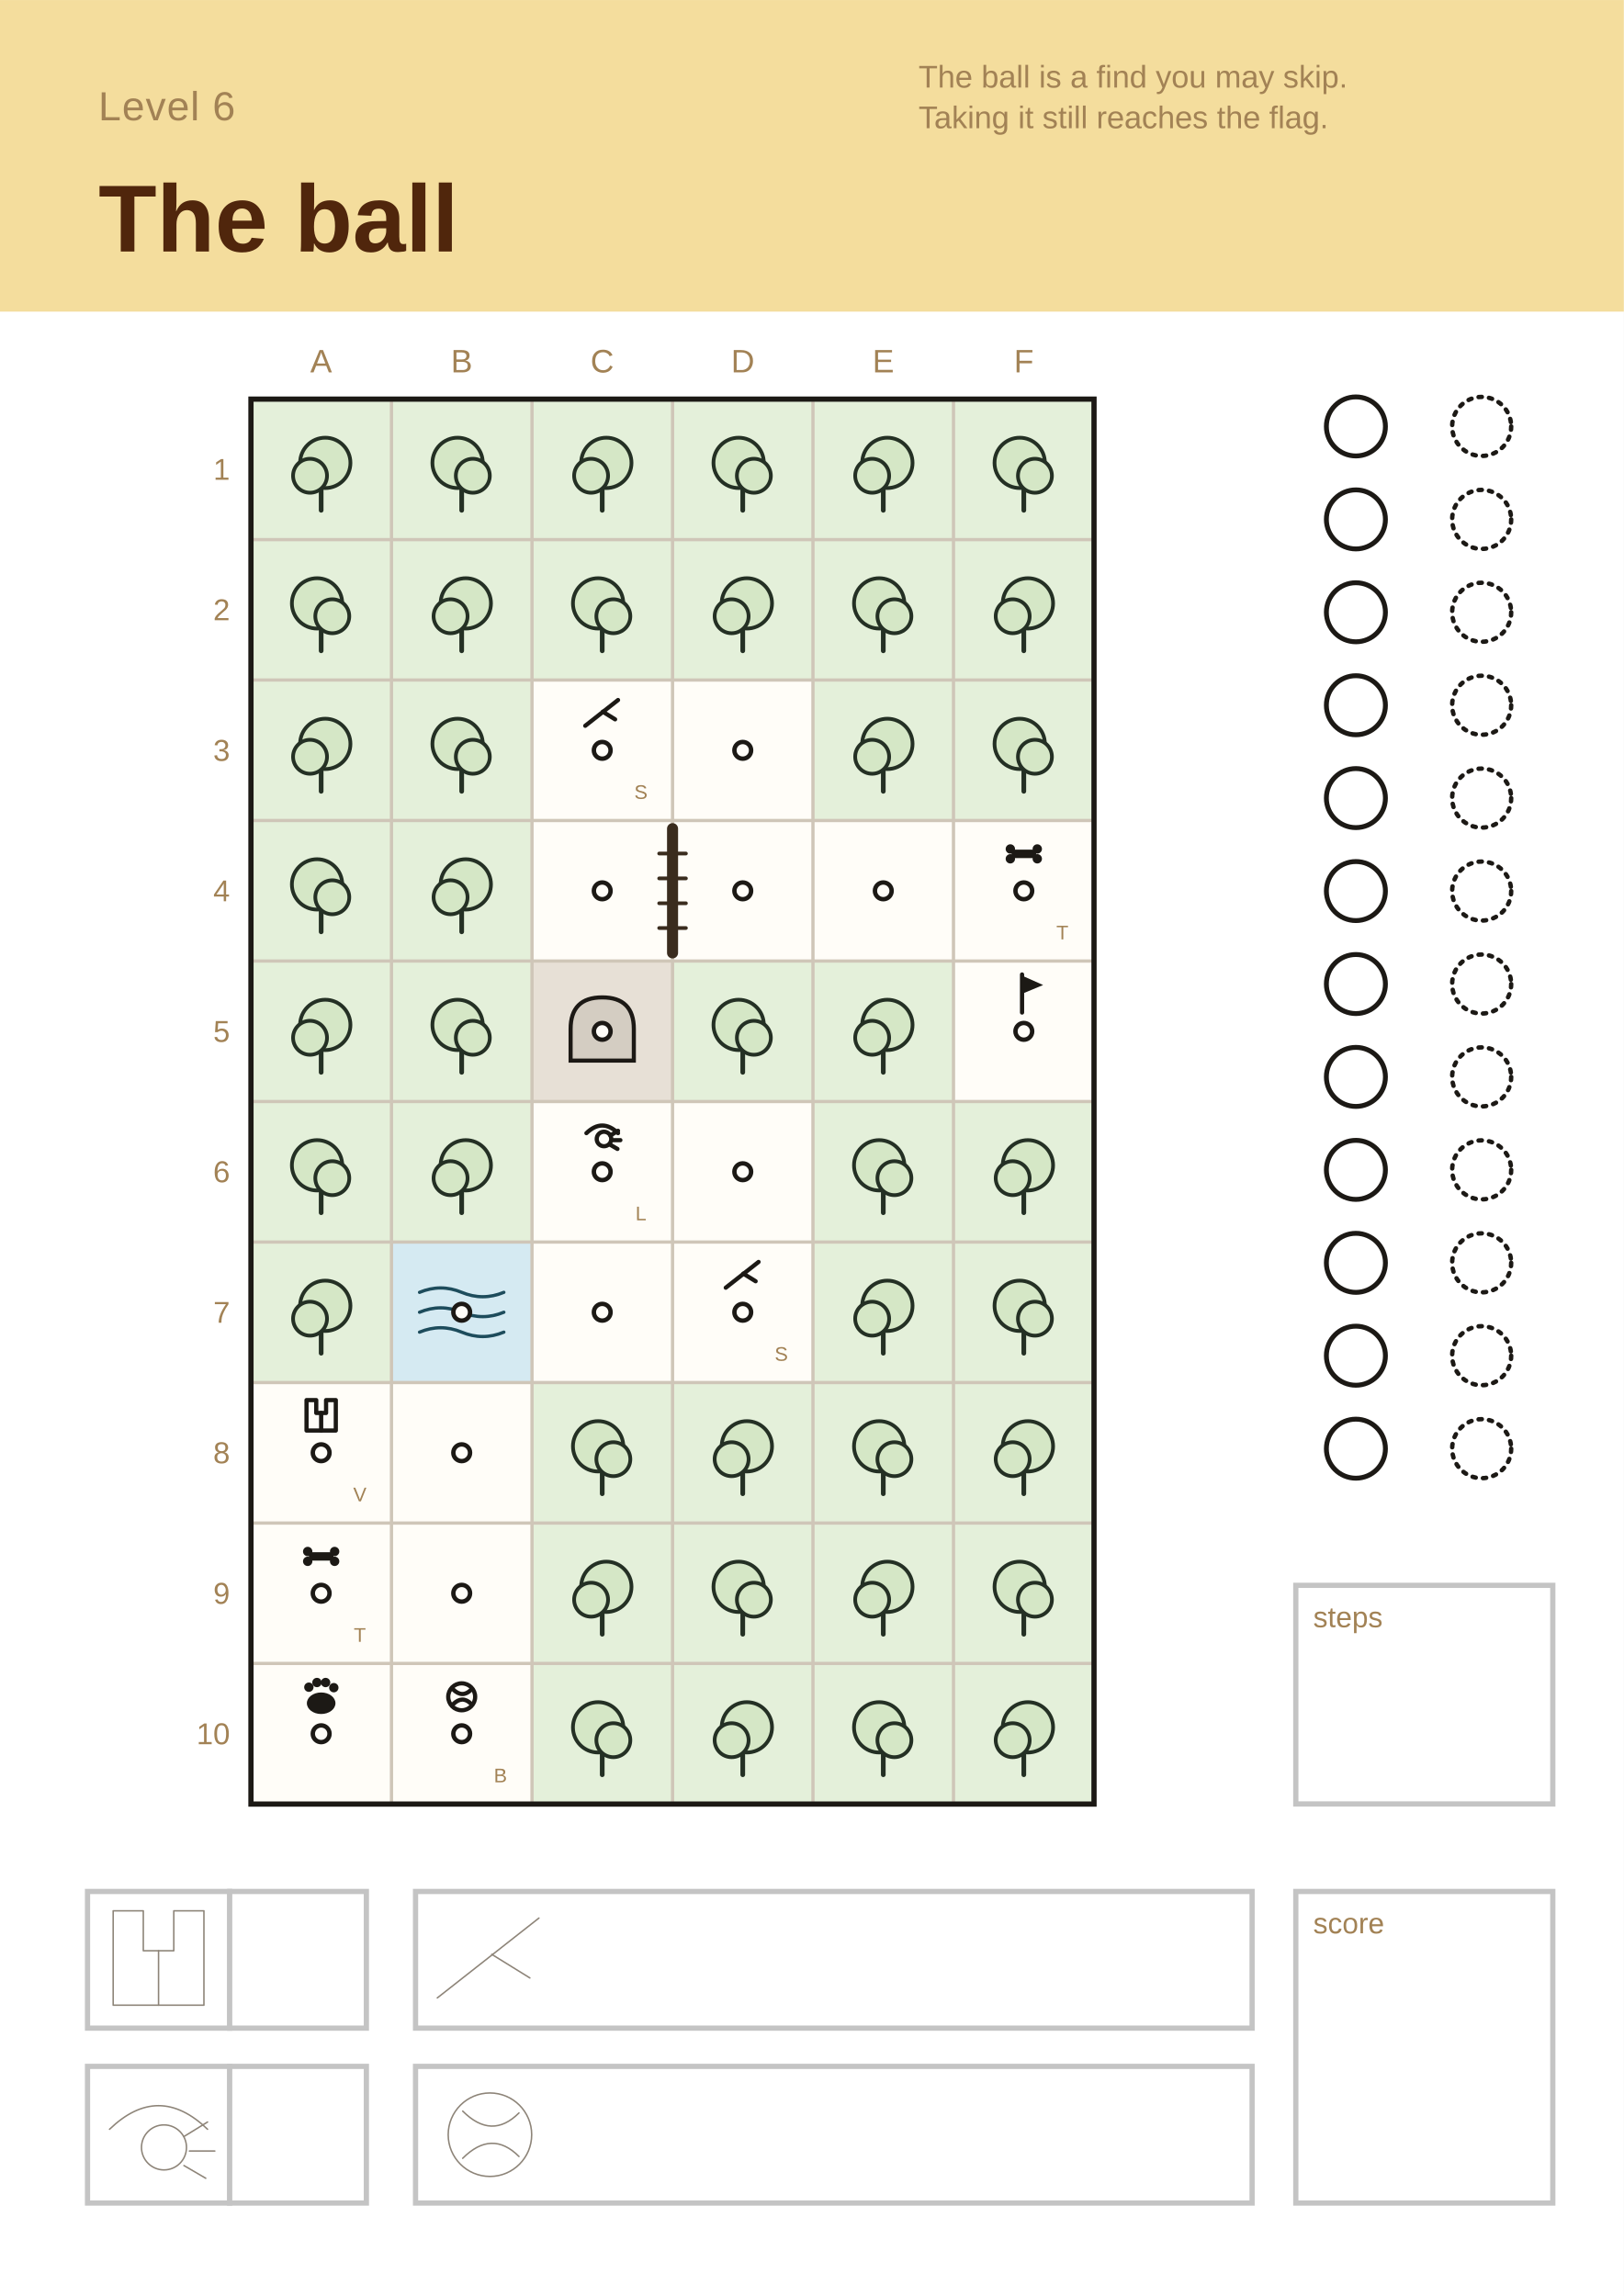
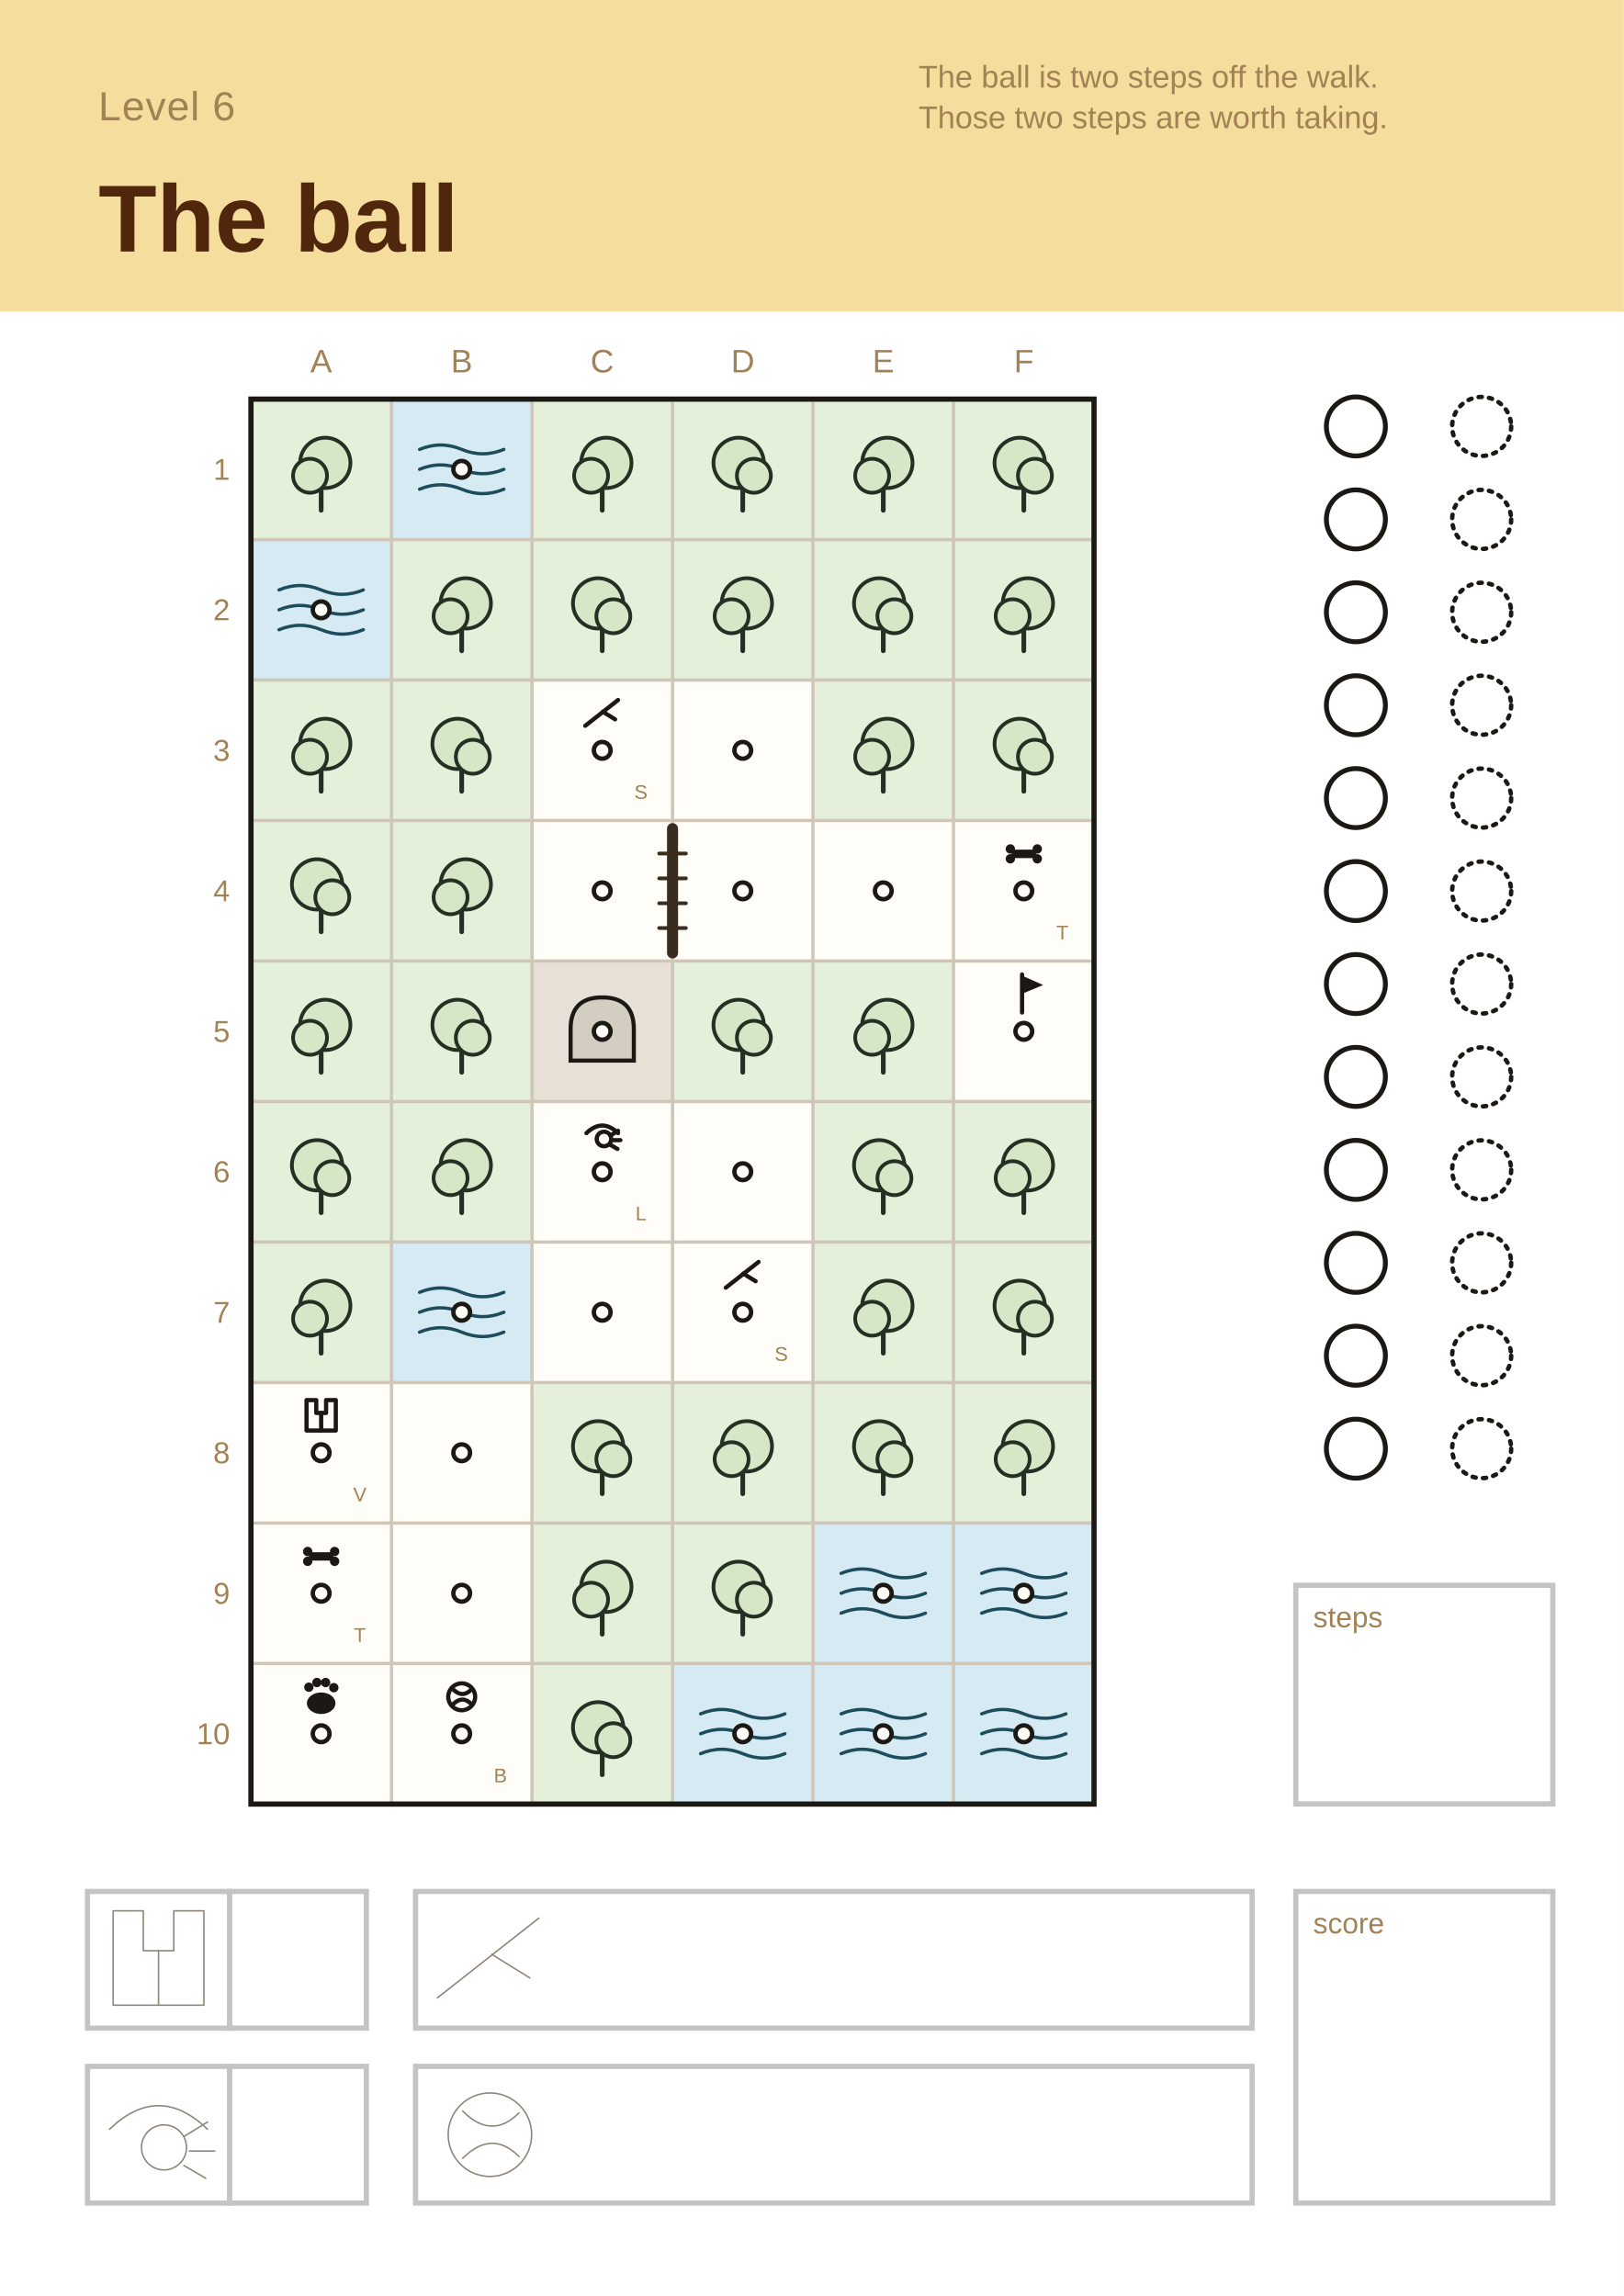
<svg xmlns="http://www.w3.org/2000/svg" width="5.5in" height="7.778in" viewBox="0 0 139.700 197.556">
  <style>
  text { font-family: "Segoe UI", "Helvetica Neue", Arial, sans-serif; }
  .ink { fill: #1c1915; }
  .title { fill: #50260c; }
  .label { fill: #a28255; }
  .paper { fill: #ffffff; }
  .header { fill: #f4dd9d; }
  .open { fill: #fffdf8; }
  .tree { fill: #e4f0da; }
  .canopy { fill: #d5e7c6; stroke: #243024; stroke-width: 0.32; }
  .trunk { stroke: #243024; stroke-width: 0.4; stroke-linecap: round; }
  .water { fill: #d5eaf2; }
  .wave { fill: none; stroke: #1d4c5c; stroke-width: 0.28; stroke-linecap: round; }
  .cave { fill: #e7e0d6; }
  .arch { fill: #d4cdc2; stroke: #1c1915; stroke-width: 0.35; }
  .cliff { stroke: #3a2c1e; stroke-linecap: round; }
  .gridline { fill: none; stroke: #cfc6b8; stroke-width: 0.28; }
  .frame { fill: none; stroke: #1c1915; stroke-width: 0.45; }
  .dot { fill: #fffdf8; stroke: #1c1915; stroke-width: 0.38; }
  .item { fill: none; stroke: #1c1915; stroke-width: 0.36; stroke-linecap: round; stroke-linejoin: round; }
  .item-fill { fill: #1c1915; stroke: none; }
  .answer-line { fill: none; stroke: #9c2f2f; stroke-width: 1.15; stroke-linecap: round; stroke-linejoin: round; }
  .answer-ink { fill: #9c2f2f; }
  .box { fill: #ffffff; stroke: #c4c4c4; stroke-width: 0.45; }
  .tally-tool .item { stroke: #8d8478; stroke-width: 0.48; vector-effect: non-scaling-stroke; }
  .circle { fill: #ffffff; stroke: #1c1915; stroke-width: 0.42; }
  .circle-dash { fill: #ffffff; stroke: #1c1915; stroke-width: 0.38; stroke-dasharray: 0.28 0.62; stroke-linecap: round; }
</style>
  <rect class="paper" x="0" y="0" width="139.700" height="197.556" />
  <g id="header">
    <rect class="header" x="0" y="0" width="139.700" height="26.811" />
    <text class="label" x="8.47" y="10.35" font-size="3.5" letter-spacing="0.08">Level 6</text>
-     <text class="label" x="79.02" y="7.53" font-size="2.7">The ball is a find you may skip.</text>
-     <text class="label" x="79.02" y="11.03" font-size="2.7">Taking it still reaches the flag.</text>
+     <text class="label" x="79.02" y="7.53" font-size="2.7">The ball is two steps off the walk.</text>
+     <text class="label" x="79.02" y="11.03" font-size="2.7">Those two steps are worth taking.</text>
    <text class="title" x="8.47" y="21.64" font-size="8.2" font-weight="700">The ball</text>
  </g>
  <g id="grid">
    <rect class="tree" x="21.59" y="34.34" width="12.09" height="12.09" />
-     <rect class="tree" x="33.68" y="34.34" width="12.09" height="12.09" />
+     <rect class="water" x="33.68" y="34.34" width="12.09" height="12.09" />
    <rect class="tree" x="45.77" y="34.34" width="12.09" height="12.09" />
    <rect class="tree" x="57.86" y="34.34" width="12.09" height="12.09" />
    <rect class="tree" x="69.94" y="34.34" width="12.09" height="12.09" />
    <rect class="tree" x="82.03" y="34.34" width="12.09" height="12.09" />
-     <rect class="tree" x="21.59" y="46.43" width="12.09" height="12.09" />
+     <rect class="water" x="21.59" y="46.43" width="12.09" height="12.09" />
    <rect class="tree" x="33.68" y="46.43" width="12.09" height="12.09" />
    <rect class="tree" x="45.77" y="46.43" width="12.09" height="12.09" />
    <rect class="tree" x="57.86" y="46.43" width="12.09" height="12.09" />
    <rect class="tree" x="69.94" y="46.43" width="12.09" height="12.09" />
    <rect class="tree" x="82.03" y="46.43" width="12.09" height="12.09" />
    <rect class="tree" x="21.59" y="58.51" width="12.09" height="12.09" />
    <rect class="tree" x="33.68" y="58.51" width="12.09" height="12.09" />
    <rect class="open" x="45.77" y="58.51" width="12.09" height="12.09" />
    <rect class="open" x="57.86" y="58.51" width="12.09" height="12.09" />
    <rect class="tree" x="69.94" y="58.51" width="12.09" height="12.09" />
    <rect class="tree" x="82.03" y="58.51" width="12.09" height="12.09" />
    <rect class="tree" x="21.59" y="70.60" width="12.09" height="12.09" />
    <rect class="tree" x="33.68" y="70.60" width="12.09" height="12.09" />
    <rect class="open" x="45.77" y="70.60" width="12.09" height="12.09" />
    <rect class="open" x="57.86" y="70.60" width="12.09" height="12.09" />
    <rect class="open" x="69.94" y="70.60" width="12.09" height="12.09" />
    <rect class="open" x="82.03" y="70.60" width="12.09" height="12.09" />
    <rect class="tree" x="21.59" y="82.69" width="12.09" height="12.09" />
    <rect class="tree" x="33.68" y="82.69" width="12.09" height="12.09" />
    <rect class="cave" x="45.77" y="82.69" width="12.09" height="12.09" />
    <rect class="tree" x="57.86" y="82.69" width="12.09" height="12.09" />
    <rect class="tree" x="69.94" y="82.69" width="12.09" height="12.09" />
    <rect class="open" x="82.03" y="82.69" width="12.09" height="12.09" />
    <rect class="tree" x="21.59" y="94.78" width="12.09" height="12.09" />
    <rect class="tree" x="33.68" y="94.78" width="12.09" height="12.09" />
    <rect class="open" x="45.77" y="94.78" width="12.09" height="12.09" />
    <rect class="open" x="57.86" y="94.78" width="12.09" height="12.09" />
    <rect class="tree" x="69.94" y="94.78" width="12.09" height="12.09" />
    <rect class="tree" x="82.03" y="94.78" width="12.09" height="12.09" />
    <rect class="tree" x="21.59" y="106.87" width="12.09" height="12.09" />
    <rect class="water" x="33.68" y="106.87" width="12.09" height="12.09" />
    <rect class="open" x="45.77" y="106.87" width="12.09" height="12.09" />
    <rect class="open" x="57.86" y="106.87" width="12.09" height="12.09" />
    <rect class="tree" x="69.94" y="106.87" width="12.09" height="12.09" />
    <rect class="tree" x="82.03" y="106.87" width="12.09" height="12.09" />
    <rect class="open" x="21.59" y="118.96" width="12.09" height="12.09" />
    <rect class="open" x="33.68" y="118.96" width="12.09" height="12.09" />
    <rect class="tree" x="45.77" y="118.96" width="12.09" height="12.09" />
    <rect class="tree" x="57.86" y="118.96" width="12.09" height="12.09" />
    <rect class="tree" x="69.94" y="118.96" width="12.09" height="12.09" />
    <rect class="tree" x="82.03" y="118.96" width="12.09" height="12.09" />
    <rect class="open" x="21.59" y="131.05" width="12.09" height="12.09" />
    <rect class="open" x="33.68" y="131.05" width="12.09" height="12.09" />
    <rect class="tree" x="45.77" y="131.05" width="12.09" height="12.09" />
    <rect class="tree" x="57.86" y="131.05" width="12.09" height="12.09" />
-     <rect class="tree" x="69.94" y="131.05" width="12.09" height="12.09" />
-     <rect class="tree" x="82.03" y="131.05" width="12.09" height="12.09" />
+     <rect class="water" x="69.94" y="131.05" width="12.09" height="12.09" />
+     <rect class="water" x="82.03" y="131.05" width="12.09" height="12.09" />
    <rect class="open" x="21.59" y="143.13" width="12.09" height="12.09" />
    <rect class="open" x="33.68" y="143.13" width="12.09" height="12.09" />
    <rect class="tree" x="45.77" y="143.13" width="12.09" height="12.09" />
-     <rect class="tree" x="57.86" y="143.13" width="12.09" height="12.09" />
-     <rect class="tree" x="69.94" y="143.13" width="12.09" height="12.09" />
-     <rect class="tree" x="82.03" y="143.13" width="12.09" height="12.09" />
+     <rect class="water" x="57.86" y="143.13" width="12.09" height="12.09" />
+     <rect class="water" x="69.94" y="143.13" width="12.09" height="12.09" />
+     <rect class="water" x="82.03" y="143.13" width="12.09" height="12.09" />
    <line class="gridline" x1="21.59" y1="34.34" x2="94.12" y2="34.34" />
    <line class="gridline" x1="21.59" y1="46.43" x2="94.12" y2="46.43" />
    <line class="gridline" x1="21.59" y1="58.51" x2="94.12" y2="58.51" />
    <line class="gridline" x1="21.59" y1="70.60" x2="94.12" y2="70.60" />
    <line class="gridline" x1="21.59" y1="82.69" x2="94.12" y2="82.69" />
    <line class="gridline" x1="21.59" y1="94.78" x2="94.12" y2="94.78" />
    <line class="gridline" x1="21.59" y1="106.87" x2="94.12" y2="106.87" />
    <line class="gridline" x1="21.59" y1="118.96" x2="94.12" y2="118.96" />
    <line class="gridline" x1="21.59" y1="131.05" x2="94.12" y2="131.05" />
    <line class="gridline" x1="21.59" y1="143.13" x2="94.12" y2="143.13" />
    <line class="gridline" x1="21.59" y1="155.22" x2="94.12" y2="155.22" />
    <line class="gridline" x1="21.59" y1="34.34" x2="21.59" y2="155.22" />
    <line class="gridline" x1="33.68" y1="34.34" x2="33.68" y2="155.22" />
    <line class="gridline" x1="45.77" y1="34.34" x2="45.77" y2="155.22" />
    <line class="gridline" x1="57.86" y1="34.34" x2="57.86" y2="155.22" />
    <line class="gridline" x1="69.94" y1="34.34" x2="69.94" y2="155.22" />
    <line class="gridline" x1="82.03" y1="34.34" x2="82.03" y2="155.22" />
    <line class="gridline" x1="94.12" y1="34.34" x2="94.12" y2="155.22" />
    <rect class="frame" x="21.59" y="34.34" width="72.53" height="120.89" />
    <text class="label" x="27.63" y="32.04" font-size="2.8" text-anchor="middle">A</text>
    <text class="label" x="39.72" y="32.04" font-size="2.8" text-anchor="middle">B</text>
    <text class="label" x="51.81" y="32.04" font-size="2.8" text-anchor="middle">C</text>
    <text class="label" x="63.90" y="32.04" font-size="2.8" text-anchor="middle">D</text>
    <text class="label" x="75.99" y="32.04" font-size="2.8" text-anchor="middle">E</text>
    <text class="label" x="88.08" y="32.04" font-size="2.8" text-anchor="middle">F</text>
    <text class="label" x="19.79" y="41.28" font-size="2.6" text-anchor="end">1</text>
    <text class="label" x="19.79" y="53.37" font-size="2.6" text-anchor="end">2</text>
    <text class="label" x="19.79" y="65.46" font-size="2.6" text-anchor="end">3</text>
    <text class="label" x="19.79" y="77.55" font-size="2.6" text-anchor="end">4</text>
    <text class="label" x="19.79" y="89.64" font-size="2.6" text-anchor="end">5</text>
    <text class="label" x="19.79" y="101.72" font-size="2.6" text-anchor="end">6</text>
    <text class="label" x="19.79" y="113.81" font-size="2.6" text-anchor="end">7</text>
    <text class="label" x="19.79" y="125.90" font-size="2.6" text-anchor="end">8</text>
    <text class="label" x="19.79" y="137.99" font-size="2.6" text-anchor="end">9</text>
    <text class="label" x="19.79" y="150.08" font-size="2.6" text-anchor="end">10</text>
  </g>
  <g id="terrain">
    <g id="tree-A1" transform="translate(27.63,40.38)">
      <g transform="scale(1.0074)">
        <line class="trunk" x1="0" y1="0.9" x2="0" y2="3.5" />
        <circle class="canopy" cx="0.35" cy="-0.55" r="2.15" />
        <circle class="canopy" cx="-0.95" cy="0.55" r="1.45" />
      </g>
    </g>
-     <g id="tree-B1" transform="translate(39.72,40.38)">
-       <g transform="scale(1.0074)">
-         <line class="trunk" x1="0" y1="0.9" x2="0" y2="3.5" />
-         <circle class="canopy" cx="-0.35" cy="-0.55" r="2.15" />
-         <circle class="canopy" cx="0.95" cy="0.55" r="1.45" />
+     <g id="water-B1" transform="translate(39.72,40.38)">
+       <g transform="scale(1.0074)">
+         <path class="wave" d="M-3.6,-1.7 Q-1.8,-2.45 0,-1.7 T3.6,-1.7" />
+         <path class="wave" d="M-3.6,0.0 Q-1.8,-0.75 0,0.0 T3.6,0.0" />
+         <path class="wave" d="M-3.6,1.7 Q-1.8,0.95 0,1.7 T3.6,1.7" />
      </g>
    </g>
    <g id="tree-C1" transform="translate(51.81,40.38)">
      <g transform="scale(1.0074)">
        <line class="trunk" x1="0" y1="0.9" x2="0" y2="3.5" />
        <circle class="canopy" cx="0.35" cy="-0.55" r="2.15" />
        <circle class="canopy" cx="-0.95" cy="0.55" r="1.45" />
      </g>
    </g>
    <g id="tree-D1" transform="translate(63.90,40.38)">
      <g transform="scale(1.0074)">
        <line class="trunk" x1="0" y1="0.9" x2="0" y2="3.5" />
        <circle class="canopy" cx="-0.35" cy="-0.55" r="2.15" />
        <circle class="canopy" cx="0.95" cy="0.55" r="1.45" />
      </g>
    </g>
    <g id="tree-E1" transform="translate(75.99,40.38)">
      <g transform="scale(1.0074)">
        <line class="trunk" x1="0" y1="0.9" x2="0" y2="3.5" />
        <circle class="canopy" cx="0.35" cy="-0.55" r="2.15" />
        <circle class="canopy" cx="-0.95" cy="0.55" r="1.45" />
      </g>
    </g>
    <g id="tree-F1" transform="translate(88.08,40.38)">
      <g transform="scale(1.0074)">
        <line class="trunk" x1="0" y1="0.9" x2="0" y2="3.5" />
        <circle class="canopy" cx="-0.35" cy="-0.55" r="2.15" />
        <circle class="canopy" cx="0.95" cy="0.55" r="1.45" />
      </g>
    </g>
-     <g id="tree-A2" transform="translate(27.63,52.47)">
-       <g transform="scale(1.0074)">
-         <line class="trunk" x1="0" y1="0.9" x2="0" y2="3.5" />
-         <circle class="canopy" cx="-0.35" cy="-0.55" r="2.15" />
-         <circle class="canopy" cx="0.95" cy="0.55" r="1.45" />
+     <g id="water-A2" transform="translate(27.63,52.47)">
+       <g transform="scale(1.0074)">
+         <path class="wave" d="M-3.6,-1.7 Q-1.8,-2.45 0,-1.7 T3.6,-1.7" />
+         <path class="wave" d="M-3.6,0.0 Q-1.8,-0.75 0,0.0 T3.6,0.0" />
+         <path class="wave" d="M-3.6,1.7 Q-1.8,0.95 0,1.7 T3.6,1.7" />
      </g>
    </g>
    <g id="tree-B2" transform="translate(39.72,52.47)">
      <g transform="scale(1.0074)">
        <line class="trunk" x1="0" y1="0.9" x2="0" y2="3.5" />
        <circle class="canopy" cx="0.35" cy="-0.55" r="2.15" />
        <circle class="canopy" cx="-0.95" cy="0.55" r="1.45" />
      </g>
    </g>
    <g id="tree-C2" transform="translate(51.81,52.47)">
      <g transform="scale(1.0074)">
        <line class="trunk" x1="0" y1="0.9" x2="0" y2="3.5" />
        <circle class="canopy" cx="-0.35" cy="-0.55" r="2.15" />
        <circle class="canopy" cx="0.95" cy="0.55" r="1.45" />
      </g>
    </g>
    <g id="tree-D2" transform="translate(63.90,52.47)">
      <g transform="scale(1.0074)">
        <line class="trunk" x1="0" y1="0.9" x2="0" y2="3.5" />
        <circle class="canopy" cx="0.35" cy="-0.55" r="2.15" />
        <circle class="canopy" cx="-0.95" cy="0.55" r="1.45" />
      </g>
    </g>
    <g id="tree-E2" transform="translate(75.99,52.47)">
      <g transform="scale(1.0074)">
        <line class="trunk" x1="0" y1="0.9" x2="0" y2="3.5" />
        <circle class="canopy" cx="-0.35" cy="-0.55" r="2.15" />
        <circle class="canopy" cx="0.95" cy="0.55" r="1.45" />
      </g>
    </g>
    <g id="tree-F2" transform="translate(88.08,52.47)">
      <g transform="scale(1.0074)">
        <line class="trunk" x1="0" y1="0.9" x2="0" y2="3.5" />
        <circle class="canopy" cx="0.35" cy="-0.55" r="2.15" />
        <circle class="canopy" cx="-0.95" cy="0.55" r="1.45" />
      </g>
    </g>
    <g id="tree-A3" transform="translate(27.63,64.56)">
      <g transform="scale(1.0074)">
        <line class="trunk" x1="0" y1="0.9" x2="0" y2="3.5" />
        <circle class="canopy" cx="0.35" cy="-0.55" r="2.15" />
        <circle class="canopy" cx="-0.95" cy="0.55" r="1.45" />
      </g>
    </g>
    <g id="tree-B3" transform="translate(39.72,64.56)">
      <g transform="scale(1.0074)">
        <line class="trunk" x1="0" y1="0.9" x2="0" y2="3.5" />
        <circle class="canopy" cx="-0.35" cy="-0.55" r="2.15" />
        <circle class="canopy" cx="0.95" cy="0.55" r="1.45" />
      </g>
    </g>
    <g id="tree-E3" transform="translate(75.99,64.56)">
      <g transform="scale(1.0074)">
        <line class="trunk" x1="0" y1="0.9" x2="0" y2="3.5" />
        <circle class="canopy" cx="0.35" cy="-0.55" r="2.15" />
        <circle class="canopy" cx="-0.95" cy="0.55" r="1.45" />
      </g>
    </g>
    <g id="tree-F3" transform="translate(88.08,64.56)">
      <g transform="scale(1.0074)">
        <line class="trunk" x1="0" y1="0.9" x2="0" y2="3.5" />
        <circle class="canopy" cx="-0.35" cy="-0.55" r="2.15" />
        <circle class="canopy" cx="0.95" cy="0.55" r="1.45" />
      </g>
    </g>
    <g id="tree-A4" transform="translate(27.63,76.65)">
      <g transform="scale(1.0074)">
        <line class="trunk" x1="0" y1="0.9" x2="0" y2="3.5" />
        <circle class="canopy" cx="-0.35" cy="-0.55" r="2.15" />
        <circle class="canopy" cx="0.95" cy="0.55" r="1.45" />
      </g>
    </g>
    <g id="tree-B4" transform="translate(39.72,76.65)">
      <g transform="scale(1.0074)">
        <line class="trunk" x1="0" y1="0.9" x2="0" y2="3.5" />
        <circle class="canopy" cx="0.35" cy="-0.55" r="2.15" />
        <circle class="canopy" cx="-0.95" cy="0.55" r="1.45" />
      </g>
    </g>
    <g id="tree-A5" transform="translate(27.63,88.74)">
      <g transform="scale(1.0074)">
        <line class="trunk" x1="0" y1="0.9" x2="0" y2="3.5" />
        <circle class="canopy" cx="0.35" cy="-0.55" r="2.15" />
        <circle class="canopy" cx="-0.95" cy="0.55" r="1.45" />
      </g>
    </g>
    <g id="tree-B5" transform="translate(39.72,88.74)">
      <g transform="scale(1.0074)">
        <line class="trunk" x1="0" y1="0.9" x2="0" y2="3.5" />
        <circle class="canopy" cx="-0.35" cy="-0.55" r="2.15" />
        <circle class="canopy" cx="0.95" cy="0.55" r="1.45" />
      </g>
    </g>
    <g id="cave-C5" transform="translate(51.81,88.74)">
      <g transform="scale(1.0074)">
        <path class="arch" d="M-2.7,2.5 L-2.7,-0.2 Q-2.7,-2.9 0,-2.9 Q2.7,-2.9 2.7,-0.2 L2.7,2.5 Z" />
      </g>
    </g>
    <g id="tree-D5" transform="translate(63.90,88.74)">
      <g transform="scale(1.0074)">
        <line class="trunk" x1="0" y1="0.9" x2="0" y2="3.5" />
        <circle class="canopy" cx="-0.35" cy="-0.55" r="2.15" />
        <circle class="canopy" cx="0.95" cy="0.55" r="1.45" />
      </g>
    </g>
    <g id="tree-E5" transform="translate(75.99,88.74)">
      <g transform="scale(1.0074)">
        <line class="trunk" x1="0" y1="0.9" x2="0" y2="3.5" />
        <circle class="canopy" cx="0.35" cy="-0.55" r="2.15" />
        <circle class="canopy" cx="-0.95" cy="0.55" r="1.45" />
      </g>
    </g>
    <g id="tree-A6" transform="translate(27.63,100.82)">
      <g transform="scale(1.0074)">
        <line class="trunk" x1="0" y1="0.9" x2="0" y2="3.5" />
        <circle class="canopy" cx="-0.35" cy="-0.55" r="2.15" />
        <circle class="canopy" cx="0.95" cy="0.55" r="1.45" />
      </g>
    </g>
    <g id="tree-B6" transform="translate(39.72,100.82)">
      <g transform="scale(1.0074)">
        <line class="trunk" x1="0" y1="0.9" x2="0" y2="3.5" />
        <circle class="canopy" cx="0.35" cy="-0.55" r="2.15" />
        <circle class="canopy" cx="-0.95" cy="0.55" r="1.45" />
      </g>
    </g>
    <g id="tree-E6" transform="translate(75.99,100.82)">
      <g transform="scale(1.0074)">
        <line class="trunk" x1="0" y1="0.9" x2="0" y2="3.5" />
        <circle class="canopy" cx="-0.35" cy="-0.55" r="2.15" />
        <circle class="canopy" cx="0.95" cy="0.55" r="1.45" />
      </g>
    </g>
    <g id="tree-F6" transform="translate(88.08,100.82)">
      <g transform="scale(1.0074)">
        <line class="trunk" x1="0" y1="0.9" x2="0" y2="3.5" />
        <circle class="canopy" cx="0.35" cy="-0.55" r="2.15" />
        <circle class="canopy" cx="-0.95" cy="0.55" r="1.45" />
      </g>
    </g>
    <g id="tree-A7" transform="translate(27.63,112.91)">
      <g transform="scale(1.0074)">
        <line class="trunk" x1="0" y1="0.9" x2="0" y2="3.5" />
        <circle class="canopy" cx="0.35" cy="-0.55" r="2.15" />
        <circle class="canopy" cx="-0.95" cy="0.55" r="1.45" />
      </g>
    </g>
    <g id="water-B7" transform="translate(39.72,112.91)">
      <g transform="scale(1.0074)">
        <path class="wave" d="M-3.6,-1.7 Q-1.8,-2.45 0,-1.7 T3.6,-1.7" />
        <path class="wave" d="M-3.6,0.0 Q-1.8,-0.75 0,0.0 T3.6,0.0" />
        <path class="wave" d="M-3.6,1.7 Q-1.8,0.95 0,1.7 T3.6,1.7" />
      </g>
    </g>
    <g id="tree-E7" transform="translate(75.99,112.91)">
      <g transform="scale(1.0074)">
        <line class="trunk" x1="0" y1="0.9" x2="0" y2="3.5" />
        <circle class="canopy" cx="0.35" cy="-0.55" r="2.15" />
        <circle class="canopy" cx="-0.95" cy="0.55" r="1.45" />
      </g>
    </g>
    <g id="tree-F7" transform="translate(88.08,112.91)">
      <g transform="scale(1.0074)">
        <line class="trunk" x1="0" y1="0.9" x2="0" y2="3.5" />
        <circle class="canopy" cx="-0.35" cy="-0.55" r="2.15" />
        <circle class="canopy" cx="0.95" cy="0.55" r="1.45" />
      </g>
    </g>
    <g id="tree-C8" transform="translate(51.81,125.00)">
      <g transform="scale(1.0074)">
        <line class="trunk" x1="0" y1="0.9" x2="0" y2="3.5" />
        <circle class="canopy" cx="-0.35" cy="-0.55" r="2.15" />
        <circle class="canopy" cx="0.95" cy="0.55" r="1.45" />
      </g>
    </g>
    <g id="tree-D8" transform="translate(63.90,125.00)">
      <g transform="scale(1.0074)">
        <line class="trunk" x1="0" y1="0.9" x2="0" y2="3.5" />
        <circle class="canopy" cx="0.35" cy="-0.55" r="2.15" />
        <circle class="canopy" cx="-0.95" cy="0.55" r="1.45" />
      </g>
    </g>
    <g id="tree-E8" transform="translate(75.99,125.00)">
      <g transform="scale(1.0074)">
        <line class="trunk" x1="0" y1="0.9" x2="0" y2="3.5" />
        <circle class="canopy" cx="-0.35" cy="-0.55" r="2.15" />
        <circle class="canopy" cx="0.95" cy="0.55" r="1.45" />
      </g>
    </g>
    <g id="tree-F8" transform="translate(88.08,125.00)">
      <g transform="scale(1.0074)">
        <line class="trunk" x1="0" y1="0.9" x2="0" y2="3.5" />
        <circle class="canopy" cx="0.35" cy="-0.55" r="2.15" />
        <circle class="canopy" cx="-0.95" cy="0.55" r="1.45" />
      </g>
    </g>
    <g id="tree-C9" transform="translate(51.81,137.09)">
      <g transform="scale(1.0074)">
        <line class="trunk" x1="0" y1="0.9" x2="0" y2="3.5" />
        <circle class="canopy" cx="0.35" cy="-0.55" r="2.15" />
        <circle class="canopy" cx="-0.95" cy="0.55" r="1.45" />
      </g>
    </g>
    <g id="tree-D9" transform="translate(63.90,137.09)">
      <g transform="scale(1.0074)">
        <line class="trunk" x1="0" y1="0.9" x2="0" y2="3.5" />
        <circle class="canopy" cx="-0.35" cy="-0.55" r="2.15" />
        <circle class="canopy" cx="0.95" cy="0.55" r="1.45" />
      </g>
    </g>
-     <g id="tree-E9" transform="translate(75.99,137.09)">
-       <g transform="scale(1.0074)">
-         <line class="trunk" x1="0" y1="0.9" x2="0" y2="3.5" />
-         <circle class="canopy" cx="0.35" cy="-0.55" r="2.15" />
-         <circle class="canopy" cx="-0.95" cy="0.55" r="1.45" />
-       </g>
-     </g>
-     <g id="tree-F9" transform="translate(88.08,137.09)">
-       <g transform="scale(1.0074)">
-         <line class="trunk" x1="0" y1="0.9" x2="0" y2="3.5" />
-         <circle class="canopy" cx="-0.35" cy="-0.55" r="2.15" />
-         <circle class="canopy" cx="0.95" cy="0.55" r="1.45" />
+     <g id="water-E9" transform="translate(75.99,137.09)">
+       <g transform="scale(1.0074)">
+         <path class="wave" d="M-3.6,-1.7 Q-1.8,-2.45 0,-1.7 T3.6,-1.7" />
+         <path class="wave" d="M-3.6,0.0 Q-1.8,-0.75 0,0.0 T3.6,0.0" />
+         <path class="wave" d="M-3.6,1.7 Q-1.8,0.95 0,1.7 T3.6,1.7" />
+       </g>
+     </g>
+     <g id="water-F9" transform="translate(88.08,137.09)">
+       <g transform="scale(1.0074)">
+         <path class="wave" d="M-3.6,-1.7 Q-1.8,-2.45 0,-1.7 T3.6,-1.7" />
+         <path class="wave" d="M-3.6,0.0 Q-1.8,-0.75 0,0.0 T3.6,0.0" />
+         <path class="wave" d="M-3.6,1.7 Q-1.8,0.95 0,1.7 T3.6,1.7" />
      </g>
    </g>
    <g id="tree-C10" transform="translate(51.81,149.18)">
      <g transform="scale(1.0074)">
        <line class="trunk" x1="0" y1="0.9" x2="0" y2="3.5" />
        <circle class="canopy" cx="-0.35" cy="-0.55" r="2.15" />
        <circle class="canopy" cx="0.95" cy="0.55" r="1.45" />
      </g>
    </g>
-     <g id="tree-D10" transform="translate(63.90,149.18)">
-       <g transform="scale(1.0074)">
-         <line class="trunk" x1="0" y1="0.9" x2="0" y2="3.5" />
-         <circle class="canopy" cx="0.35" cy="-0.55" r="2.15" />
-         <circle class="canopy" cx="-0.95" cy="0.55" r="1.45" />
-       </g>
-     </g>
-     <g id="tree-E10" transform="translate(75.99,149.18)">
-       <g transform="scale(1.0074)">
-         <line class="trunk" x1="0" y1="0.9" x2="0" y2="3.5" />
-         <circle class="canopy" cx="-0.35" cy="-0.55" r="2.15" />
-         <circle class="canopy" cx="0.95" cy="0.55" r="1.45" />
-       </g>
-     </g>
-     <g id="tree-F10" transform="translate(88.08,149.18)">
-       <g transform="scale(1.0074)">
-         <line class="trunk" x1="0" y1="0.9" x2="0" y2="3.5" />
-         <circle class="canopy" cx="0.35" cy="-0.55" r="2.15" />
-         <circle class="canopy" cx="-0.95" cy="0.55" r="1.45" />
+     <g id="water-D10" transform="translate(63.90,149.18)">
+       <g transform="scale(1.0074)">
+         <path class="wave" d="M-3.6,-1.7 Q-1.8,-2.45 0,-1.7 T3.6,-1.7" />
+         <path class="wave" d="M-3.6,0.0 Q-1.8,-0.75 0,0.0 T3.6,0.0" />
+         <path class="wave" d="M-3.6,1.7 Q-1.8,0.95 0,1.7 T3.6,1.7" />
+       </g>
+     </g>
+     <g id="water-E10" transform="translate(75.99,149.18)">
+       <g transform="scale(1.0074)">
+         <path class="wave" d="M-3.6,-1.7 Q-1.8,-2.45 0,-1.7 T3.6,-1.7" />
+         <path class="wave" d="M-3.6,0.0 Q-1.8,-0.75 0,0.0 T3.6,0.0" />
+         <path class="wave" d="M-3.6,1.7 Q-1.8,0.95 0,1.7 T3.6,1.7" />
+       </g>
+     </g>
+     <g id="water-F10" transform="translate(88.08,149.18)">
+       <g transform="scale(1.0074)">
+         <path class="wave" d="M-3.6,-1.7 Q-1.8,-2.45 0,-1.7 T3.6,-1.7" />
+         <path class="wave" d="M-3.6,0.0 Q-1.8,-0.75 0,0.0 T3.6,0.0" />
+         <path class="wave" d="M-3.6,1.7 Q-1.8,0.95 0,1.7 T3.6,1.7" />
      </g>
    </g>
    <g id="cliff-C4-D4">
      <line class="cliff" x1="57.86" y1="71.30" x2="57.86" y2="81.99" stroke-width="0.95" />
      <line class="cliff" x1="56.71" y1="73.44" x2="59.01" y2="73.44" stroke-width="0.32" />
      <line class="cliff" x1="56.71" y1="75.58" x2="59.01" y2="75.58" stroke-width="0.32" />
      <line class="cliff" x1="56.71" y1="77.72" x2="59.01" y2="77.72" stroke-width="0.32" />
      <line class="cliff" x1="56.71" y1="79.85" x2="59.01" y2="79.85" stroke-width="0.32" />
    </g>
  </g>
  <g id="dots">
+     <circle class="dot" cx="39.72" cy="40.38" r="0.72" />
+     <circle class="dot" cx="27.63" cy="52.47" r="0.72" />
    <circle class="dot" cx="51.81" cy="64.56" r="0.72" />
    <circle class="dot" cx="63.90" cy="64.56" r="0.72" />
    <circle class="dot" cx="51.81" cy="76.65" r="0.72" />
    <circle class="dot" cx="63.90" cy="76.65" r="0.72" />
    <circle class="dot" cx="75.99" cy="76.65" r="0.72" />
    <circle class="dot" cx="88.08" cy="76.65" r="0.72" />
    <circle class="dot" cx="51.81" cy="88.74" r="0.72" />
    <circle class="dot" cx="88.08" cy="88.74" r="0.72" />
    <circle class="dot" cx="51.81" cy="100.82" r="0.72" />
    <circle class="dot" cx="63.90" cy="100.82" r="0.72" />
    <circle class="dot" cx="39.72" cy="112.91" r="0.72" />
    <circle class="dot" cx="51.81" cy="112.91" r="0.72" />
    <circle class="dot" cx="63.90" cy="112.91" r="0.72" />
    <circle class="dot" cx="27.63" cy="125.00" r="0.72" />
    <circle class="dot" cx="39.72" cy="125.00" r="0.72" />
    <circle class="dot" cx="27.63" cy="137.09" r="0.72" />
    <circle class="dot" cx="39.72" cy="137.09" r="0.72" />
+     <circle class="dot" cx="75.99" cy="137.09" r="0.72" />
+     <circle class="dot" cx="88.08" cy="137.09" r="0.72" />
    <circle class="dot" cx="27.63" cy="149.18" r="0.72" />
    <circle class="dot" cx="39.72" cy="149.18" r="0.72" />
+     <circle class="dot" cx="63.90" cy="149.18" r="0.72" />
+     <circle class="dot" cx="75.99" cy="149.18" r="0.72" />
+     <circle class="dot" cx="88.08" cy="149.18" r="0.72" />
  </g>
  <g id="items">
    <g id="treat-A9" transform="translate(27.63,133.92)">
      <g transform="scale(1.0074)">
        <rect class="item-fill" x="-1.05" y="-0.36" width="2.1" height="0.72" rx="0.3" />
        <circle class="item-fill" cx="-1.15" cy="-0.42" r="0.4" />
        <circle class="item-fill" cx="-1.15" cy="0.42" r="0.4" />
        <circle class="item-fill" cx="1.15" cy="-0.42" r="0.4" />
        <circle class="item-fill" cx="1.15" cy="0.42" r="0.4" />
      </g>
    </g>
    <text class="label" x="30.96" y="141.27" font-size="1.7" text-anchor="middle">T</text>
    <g id="vest-A8" transform="translate(27.63,121.83)">
      <g transform="scale(1.0074)">
        <path class="item" d="M-1.25,-1.35 L-1.25,1.25 L1.25,1.25 L1.25,-1.35 L0.42,-1.35 L0.42,-0.25 L-0.42,-0.25 L-0.42,-1.35 Z" />
        <line class="item" x1="0" y1="-0.25" x2="0" y2="1.25" />
      </g>
    </g>
    <text class="label" x="30.96" y="129.18" font-size="1.7" text-anchor="middle">V</text>
    <g id="lamp-C6" transform="translate(51.81,97.65)">
      <g transform="scale(1.0074)">
        <path class="item" d="M-1.35,-0.15 Q0,-1.45 1.35,-0.15" />
        <circle class="item" cx="0.15" cy="0.35" r="0.62" />
        <line class="item" x1="0.7" y1="0.05" x2="1.35" y2="-0.35" />
        <line class="item" x1="0.85" y1="0.45" x2="1.55" y2="0.45" />
        <line class="item" x1="0.7" y1="0.85" x2="1.3" y2="1.2" />
      </g>
    </g>
    <text class="label" x="55.14" y="105.00" font-size="1.7" text-anchor="middle">L</text>
    <g id="stick-C3" transform="translate(51.81,61.39)">
      <g transform="scale(1.0074)">
        <line class="item" x1="-1.45" y1="1.05" x2="1.35" y2="-1.15" />
        <line class="item" x1="0.05" y1="-0.15" x2="1.1" y2="0.5" />
      </g>
    </g>
    <text class="label" x="55.14" y="68.74" font-size="1.7" text-anchor="middle">S</text>
    <g id="stick-D7" transform="translate(63.90,109.74)">
      <g transform="scale(1.0074)">
        <line class="item" x1="-1.45" y1="1.05" x2="1.35" y2="-1.15" />
        <line class="item" x1="0.05" y1="-0.15" x2="1.1" y2="0.5" />
      </g>
    </g>
    <text class="label" x="67.22" y="117.09" font-size="1.7" text-anchor="middle">S</text>
    <g id="ball-B10" transform="translate(39.72,146.00)">
      <g transform="scale(1.0074)">
        <circle class="item" cx="0" cy="0" r="1.15" />
        <path class="item" d="M-0.75,-0.65 Q0.05,0.15 0.8,-0.6" />
        <path class="item" d="M-0.75,0.65 Q0.05,-0.15 0.8,0.6" />
      </g>
    </g>
    <text class="label" x="43.05" y="153.36" font-size="1.7" text-anchor="middle">B</text>
    <g id="treat-F4" transform="translate(88.08,73.47)">
      <g transform="scale(1.0074)">
        <rect class="item-fill" x="-1.05" y="-0.36" width="2.1" height="0.72" rx="0.3" />
        <circle class="item-fill" cx="-1.15" cy="-0.42" r="0.4" />
        <circle class="item-fill" cx="-1.15" cy="0.42" r="0.4" />
        <circle class="item-fill" cx="1.15" cy="-0.42" r="0.4" />
        <circle class="item-fill" cx="1.15" cy="0.42" r="0.4" />
      </g>
    </g>
    <text class="label" x="91.40" y="80.83" font-size="1.7" text-anchor="middle">T</text>
    <g id="abby" transform="translate(27.63,146.00)">
      <g transform="scale(1.0074)">
        <ellipse class="item-fill" cx="0" cy="0.55" rx="1.22" ry="0.92" />
        <circle class="item-fill" cx="-1.05" cy="-0.82" r="0.4" />
        <circle class="item-fill" cx="-0.36" cy="-1.22" r="0.4" />
        <circle class="item-fill" cx="0.38" cy="-1.22" r="0.4" />
        <circle class="item-fill" cx="1.08" cy="-0.78" r="0.4" />
      </g>
    </g>
    <g id="flag" transform="translate(88.08,85.56)">
      <g transform="scale(1.0074)">
        <line class="item" x1="-0.15" y1="-1.7" x2="-0.15" y2="1.55" />
        <path class="item-fill" d="M-0.15,-1.6 L1.65,-0.8 L-0.15,-0.05 Z" />
      </g>
    </g>
  </g>
  <g id="steps">
    <circle class="circle" cx="116.65" cy="36.69" r="2.54" />
    <circle class="circle-dash" cx="127.47" cy="36.69" r="2.54" />
    <circle class="circle" cx="116.65" cy="44.69" r="2.54" />
    <circle class="circle-dash" cx="127.47" cy="44.69" r="2.54" />
    <circle class="circle" cx="116.65" cy="52.68" r="2.54" />
    <circle class="circle-dash" cx="127.47" cy="52.68" r="2.54" />
    <circle class="circle" cx="116.65" cy="60.68" r="2.54" />
    <circle class="circle-dash" cx="127.47" cy="60.68" r="2.54" />
    <circle class="circle" cx="116.65" cy="68.67" r="2.54" />
    <circle class="circle-dash" cx="127.47" cy="68.67" r="2.54" />
    <circle class="circle" cx="116.65" cy="76.67" r="2.54" />
    <circle class="circle-dash" cx="127.47" cy="76.67" r="2.54" />
    <circle class="circle" cx="116.65" cy="84.67" r="2.54" />
    <circle class="circle-dash" cx="127.47" cy="84.67" r="2.54" />
    <circle class="circle" cx="116.65" cy="92.66" r="2.54" />
    <circle class="circle-dash" cx="127.47" cy="92.66" r="2.54" />
    <circle class="circle" cx="116.65" cy="100.66" r="2.54" />
    <circle class="circle-dash" cx="127.47" cy="100.66" r="2.54" />
    <circle class="circle" cx="116.65" cy="108.66" r="2.54" />
    <circle class="circle-dash" cx="127.47" cy="108.66" r="2.54" />
    <circle class="circle" cx="116.65" cy="116.65" r="2.54" />
    <circle class="circle-dash" cx="127.47" cy="116.65" r="2.54" />
    <circle class="circle" cx="116.65" cy="124.65" r="2.54" />
    <circle class="circle-dash" cx="127.47" cy="124.65" r="2.54" />
    <rect class="box" x="111.48" y="136.41" width="22.11" height="18.81" />
    <text class="label" x="112.98" y="140.01" font-size="2.5">steps</text>
  </g>
  <g id="tally">
    <rect class="box" x="7.53" y="162.75" width="12.23" height="11.76" />
    <rect class="box" x="19.76" y="162.75" width="11.76" height="11.76" />
    <rect class="box" x="35.75" y="162.75" width="71.97" height="11.76" />
    <g class="tally-tool" transform="translate(13.64,168.63) scale(3.123)">
      <path class="item" d="M-1.25,-1.35 L-1.25,1.25 L1.25,1.25 L1.25,-1.35 L0.42,-1.35 L0.42,-0.25 L-0.42,-0.25 L-0.42,-1.35 Z" />
      <line class="item" x1="0" y1="-0.25" x2="0" y2="1.25" />
    </g>
    <g class="tally-tool" transform="translate(42.15,168.63) scale(3.123)">
      <line class="item" x1="-1.45" y1="1.05" x2="1.35" y2="-1.15" />
      <line class="item" x1="0.05" y1="-0.15" x2="1.1" y2="0.5" />
    </g>
    <rect class="box" x="7.53" y="177.80" width="12.23" height="11.76" />
    <rect class="box" x="19.76" y="177.80" width="11.76" height="11.76" />
    <rect class="box" x="35.75" y="177.80" width="71.97" height="11.76" />
    <g class="tally-tool" transform="translate(13.64,183.68) scale(3.123)">
      <path class="item" d="M-1.35,-0.15 Q0,-1.45 1.35,-0.15" />
      <circle class="item" cx="0.15" cy="0.35" r="0.62" />
      <line class="item" x1="0.7" y1="0.05" x2="1.35" y2="-0.35" />
      <line class="item" x1="0.85" y1="0.45" x2="1.55" y2="0.45" />
      <line class="item" x1="0.7" y1="0.85" x2="1.3" y2="1.2" />
    </g>
    <g class="tally-tool" transform="translate(42.15,183.68) scale(3.123)">
      <circle class="item" cx="0" cy="0" r="1.15" />
      <path class="item" d="M-0.75,-0.65 Q0.05,0.15 0.8,-0.6" />
      <path class="item" d="M-0.75,0.65 Q0.05,-0.15 0.8,0.6" />
    </g>
    <rect class="box" x="111.48" y="162.75" width="22.11" height="26.81" />
    <text class="label" x="112.98" y="166.35" font-size="2.5">score</text>
  </g>
</svg>
